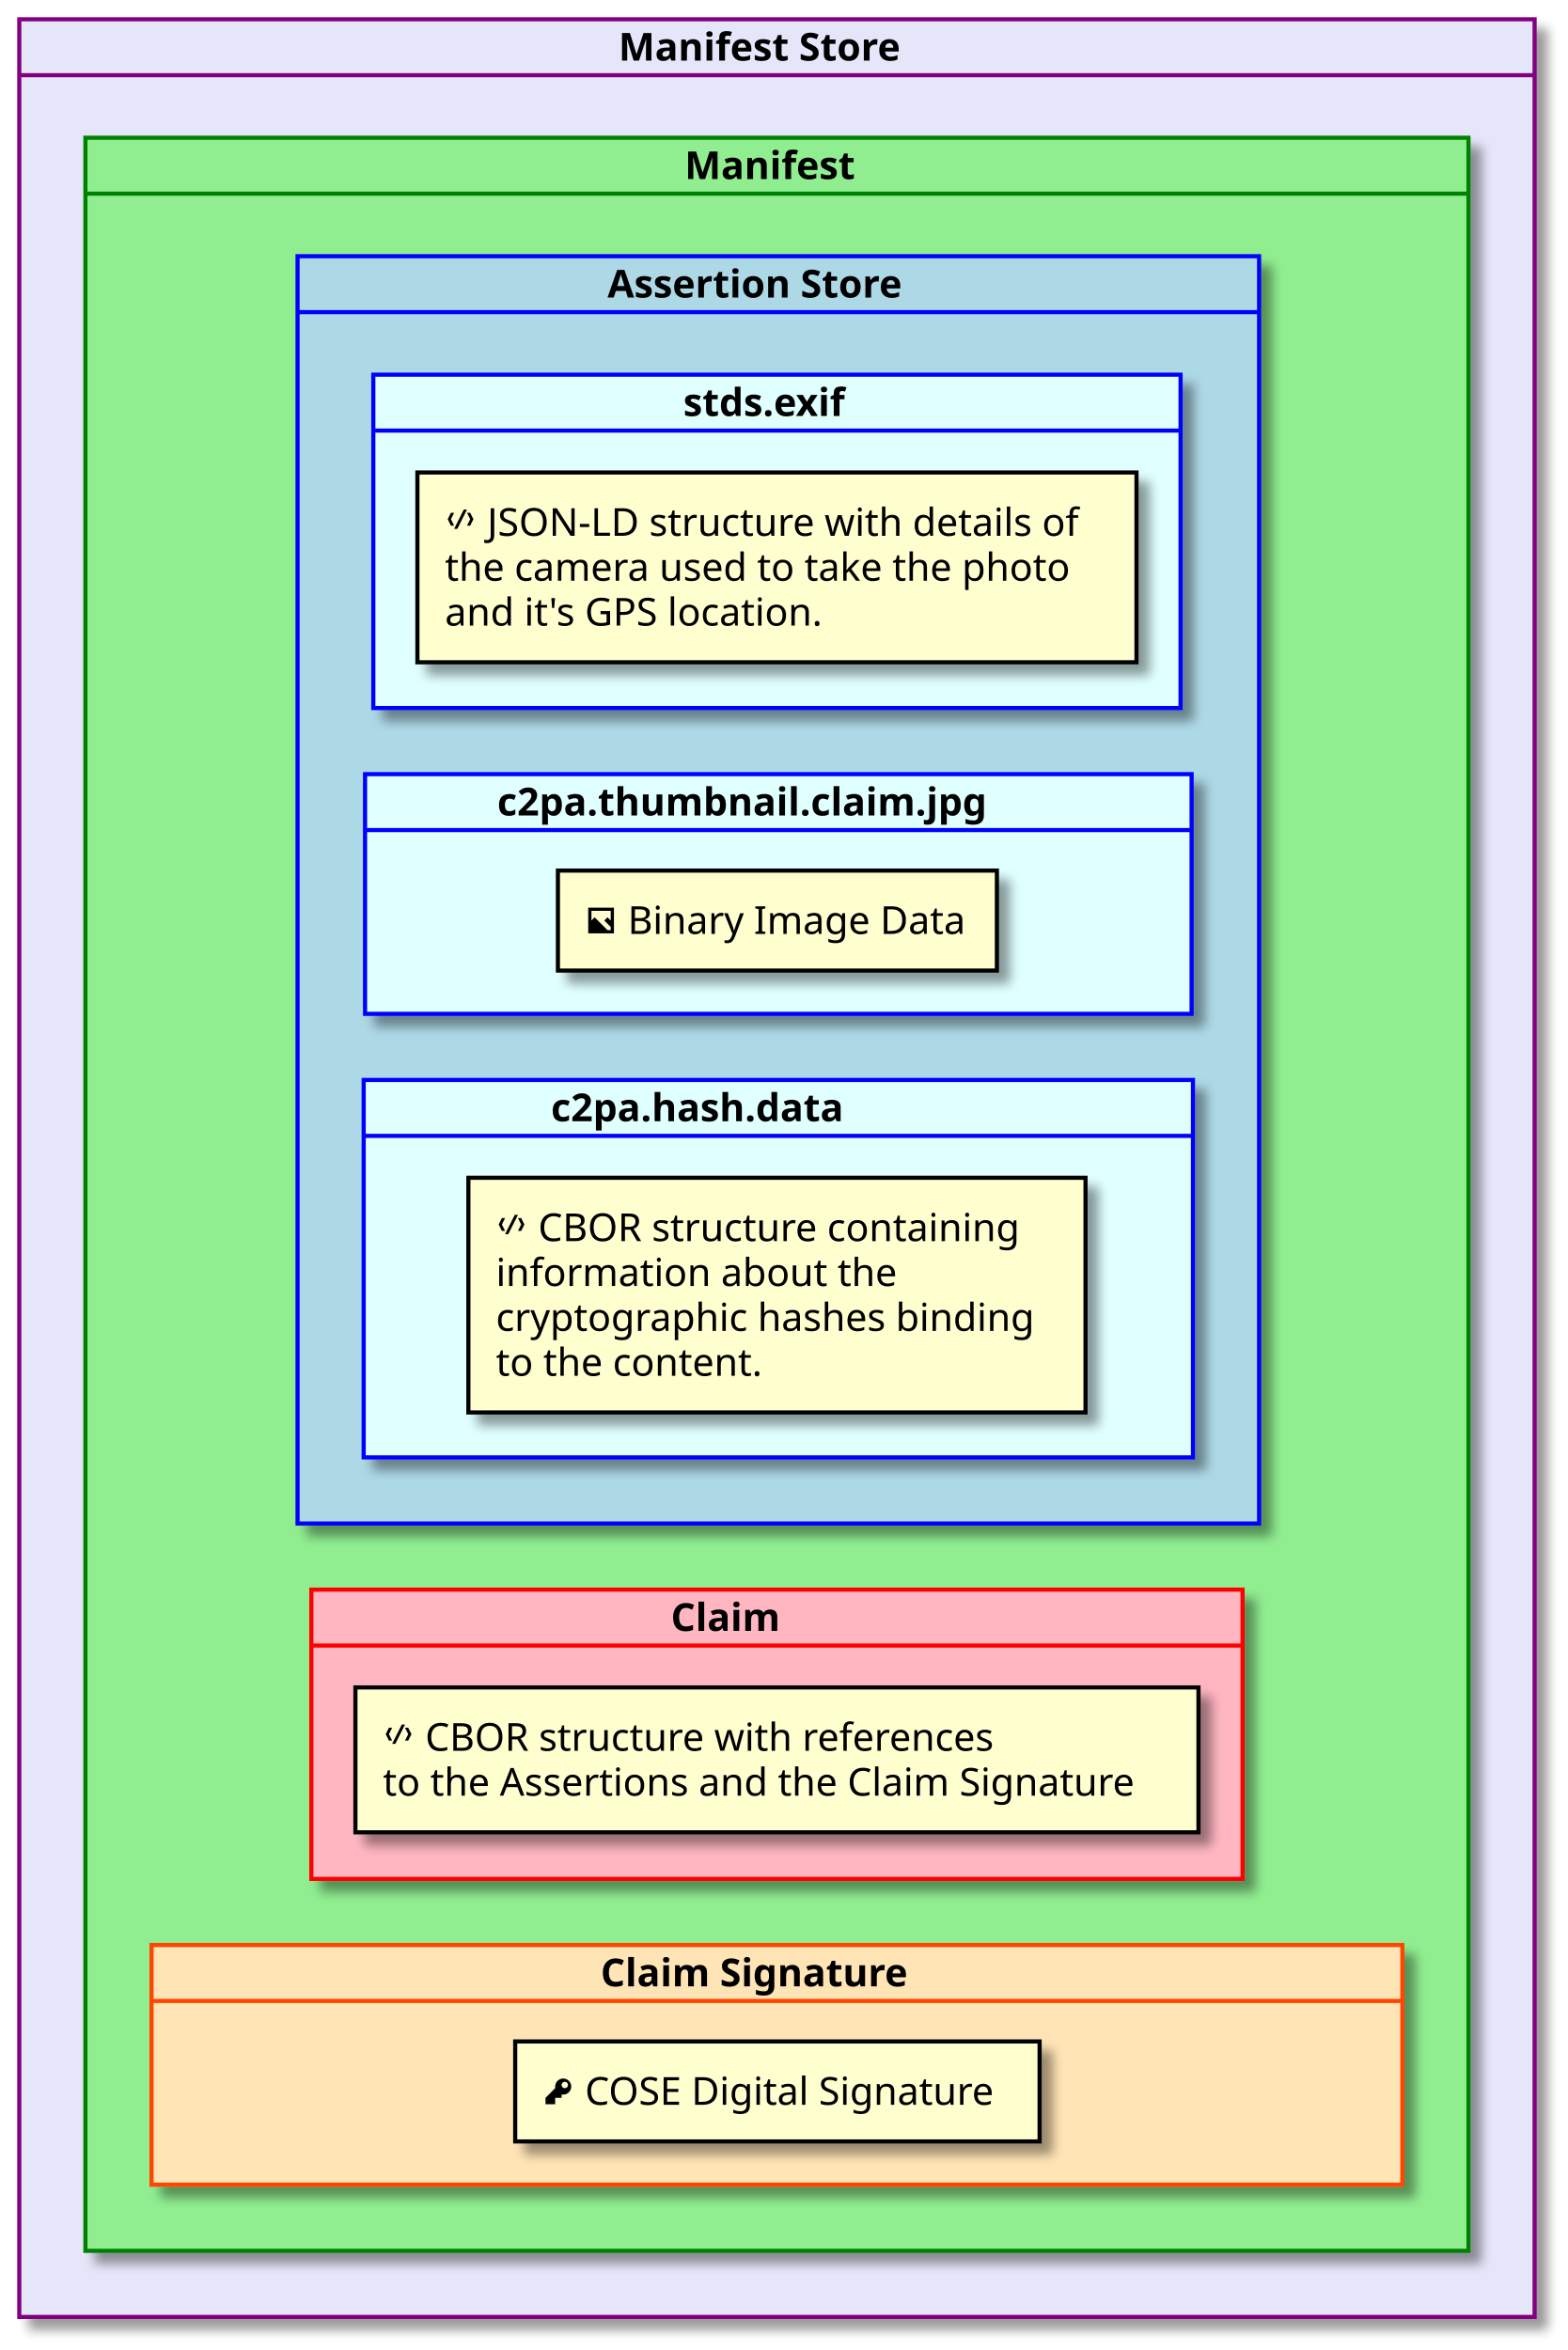
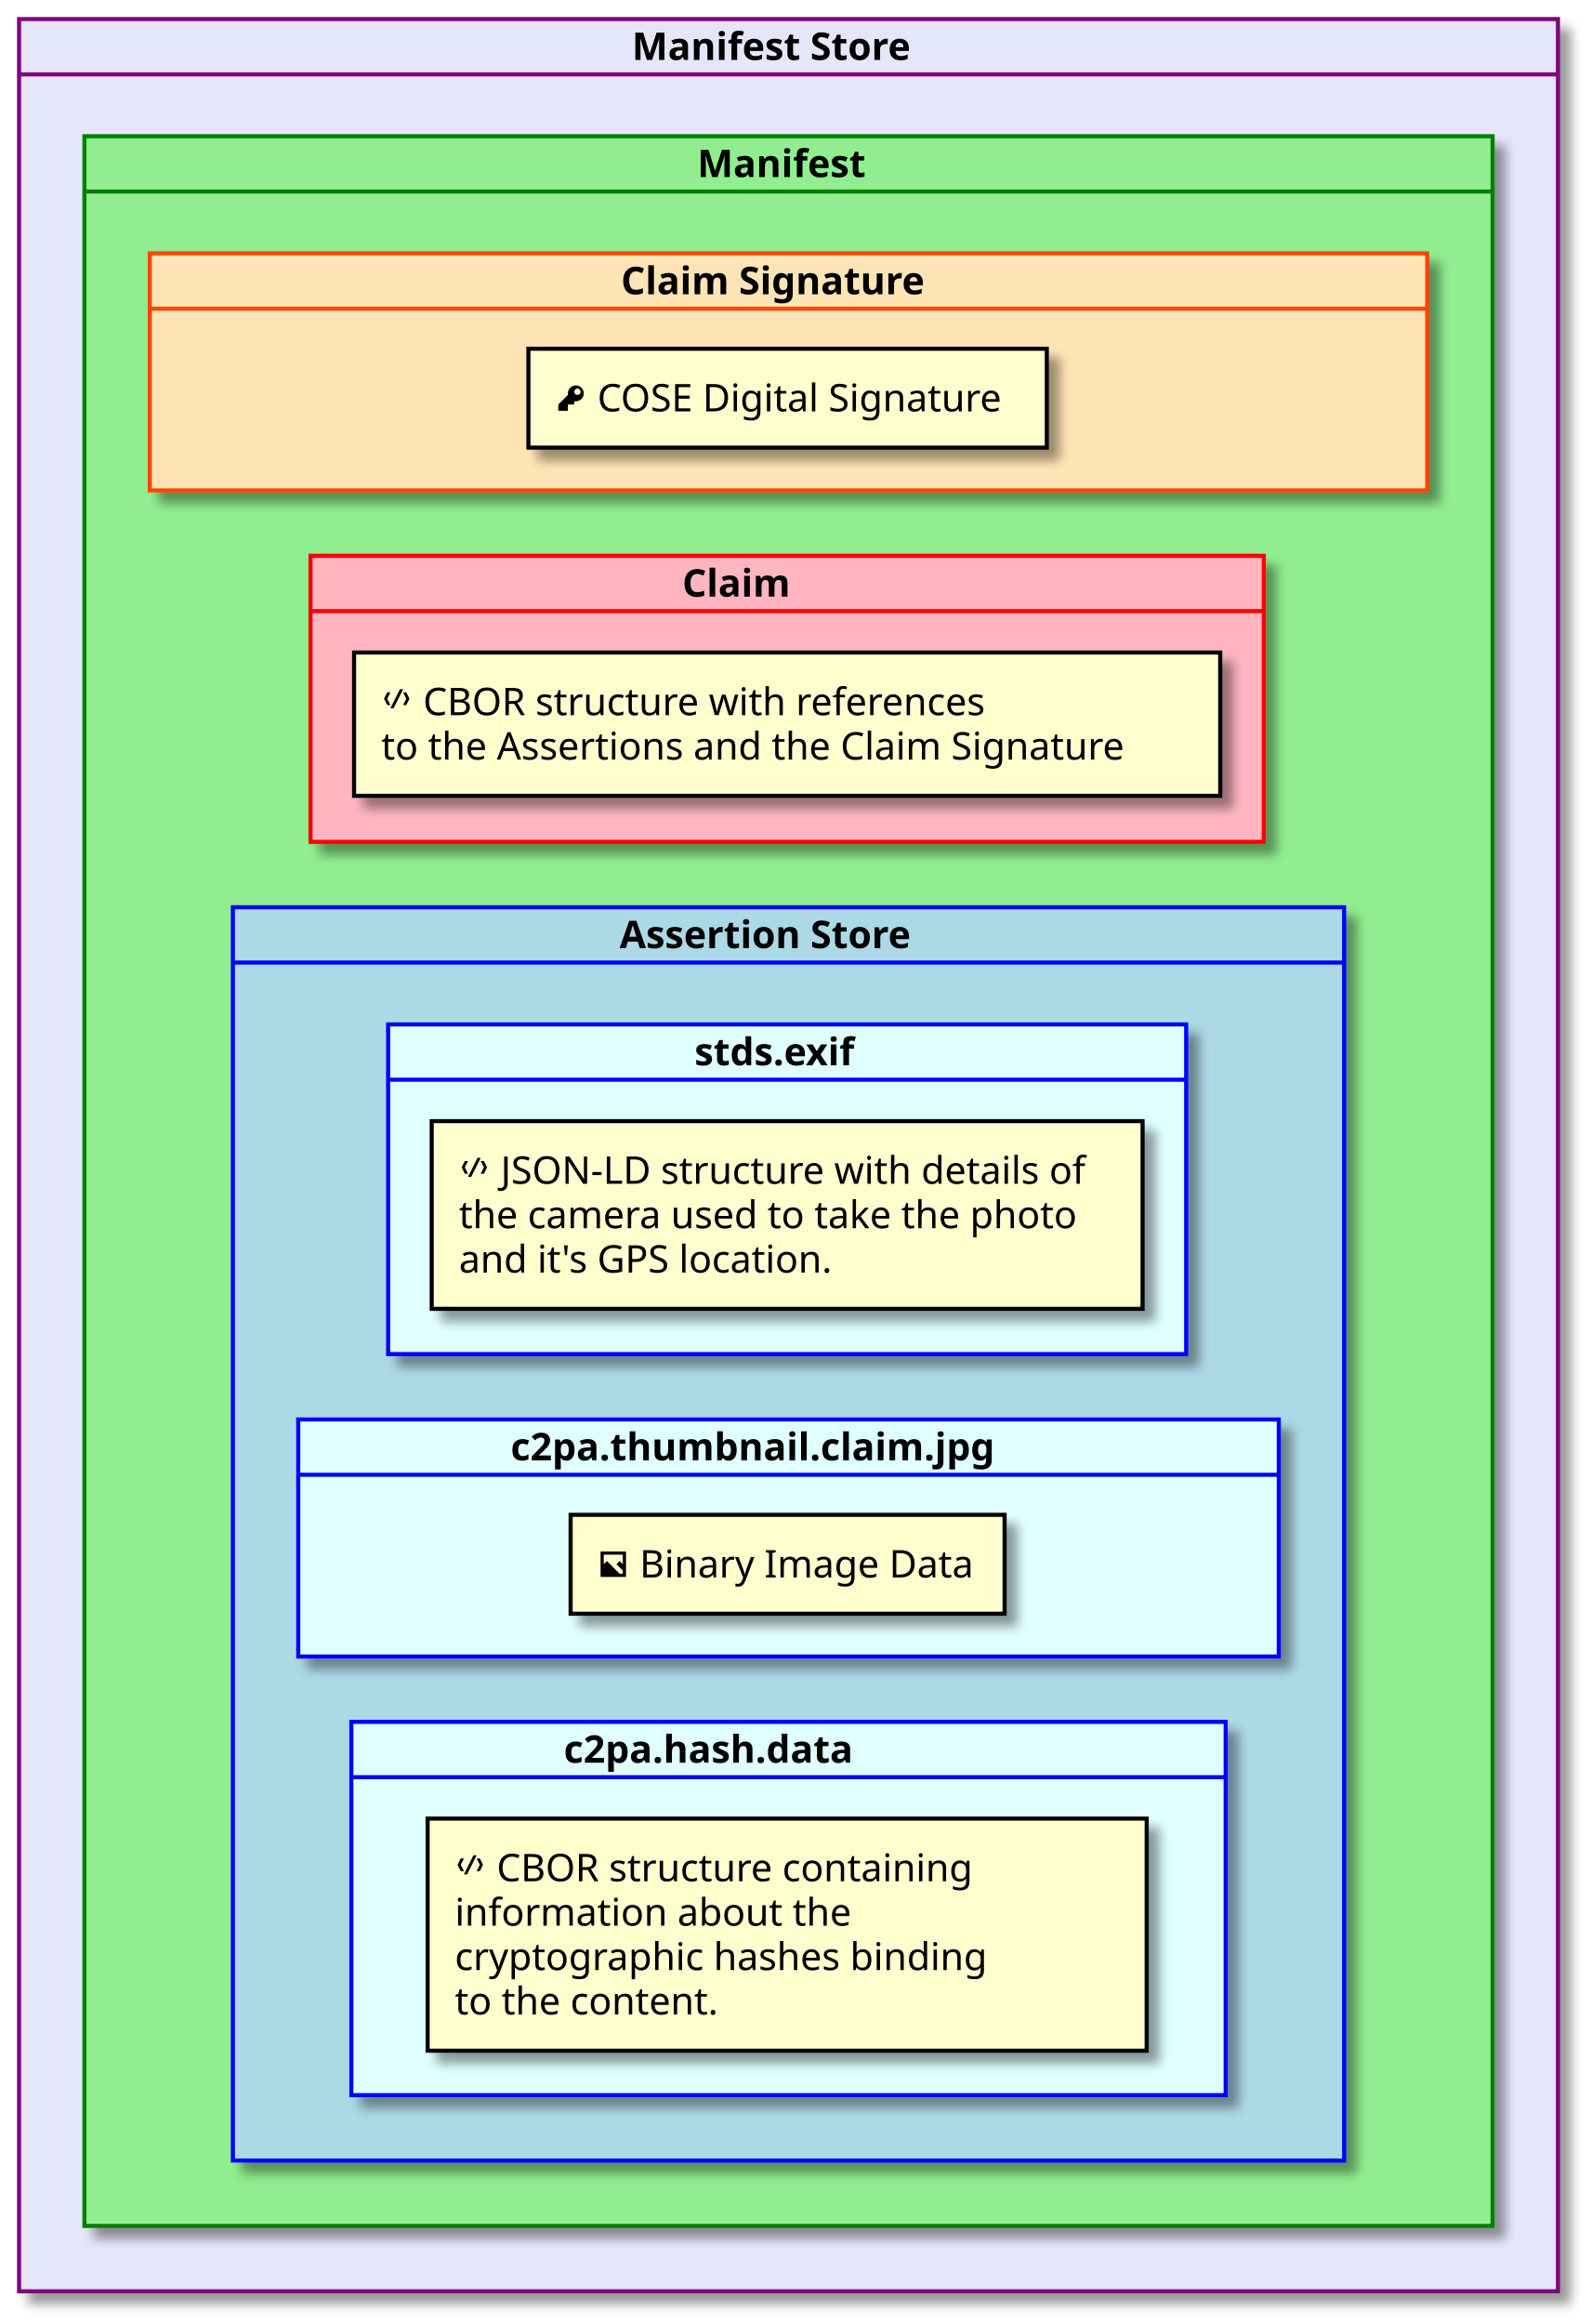
- <svg xmlns="http://www.w3.org/2000/svg" contentScriptType="application/ecmascript" contentStyleType="text/css" height="853px" preserveAspectRatio="none" style="width:569px;height:853px;background:#FFFFFF;" version="1.1" viewBox="0 0 569 853" width="569px" zoomAndPan="magnify">
+ <svg xmlns="http://www.w3.org/2000/svg" contentScriptType="application/ecmascript" contentStyleType="text/css" height="853px" preserveAspectRatio="none" style="width:584px;height:853px;background:#FFFFFF;" version="1.1" viewBox="0 0 584 853" width="584px" zoomAndPan="magnify">
  <defs>
-     <filter height="300%" id="fg4eiyo2m2bc0" width="300%" x="-1" y="-1">
+     <filter height="300%" id="f1xp7kinnefikw" width="300%" x="-1" y="-1">
      <feGaussianBlur result="blurOut" stdDeviation="2.0" />
      <feColorMatrix in="blurOut" result="blurOut2" type="matrix" values="0 0 0 0 0 0 0 0 0 0 0 0 0 0 0 0 0 0 .4 0" />
      <feOffset dx="4.0" dy="4.0" in="blurOut2" result="blurOut3" />
      <feBlend in="SourceGraphic" in2="blurOut3" mode="normal" />
    </filter>
  </defs>
  <g>
-     <rect fill="#E6E6FA" filter="url(#fg4eiyo2m2bc0)" height="834" style="stroke:#800080;stroke-width:1.5;" width="550" x="7" y="7" />
-     <line style="stroke:#800080;stroke-width:1.5;" x1="7" x2="557" y1="27.297" y2="27.297" />
-     <text fill="#000000" font-family="Source Sans Pro" font-size="14" font-weight="bold" lengthAdjust="spacing" textLength="115" x="224.5" y="21.995">Manifest Store</text>
-     <rect fill="#90EE90" filter="url(#fg4eiyo2m2bc0)" height="767" style="stroke:#008000;stroke-width:1.5;" width="502" x="31" y="50" />
-     <line style="stroke:#008000;stroke-width:1.5;" x1="31" x2="533" y1="70.297" y2="70.297" />
-     <text fill="#000000" font-family="Source Sans Pro" font-size="14" font-weight="bold" lengthAdjust="spacing" textLength="67" x="248.5" y="64.995">Manifest</text>
-     <rect fill="#ADD8E6" filter="url(#fg4eiyo2m2bc0)" height="460" style="stroke:#0000FF;stroke-width:1.5;" width="349" x="108" y="93" />
-     <line style="stroke:#0000FF;stroke-width:1.5;" x1="108" x2="457" y1="113.297" y2="113.297" />
-     <text fill="#000000" font-family="Source Sans Pro" font-size="14" font-weight="bold" lengthAdjust="spacing" textLength="124" x="220.5" y="107.995">Assertion Store</text>
-     <rect fill="#E0FFFF" filter="url(#fg4eiyo2m2bc0)" height="121" style="stroke:#0000FF;stroke-width:1.5;" width="293" x="135.5" y="136" />
-     <line style="stroke:#0000FF;stroke-width:1.5;" x1="135.5" x2="428.5" y1="156.297" y2="156.297" />
-     <text fill="#000000" font-family="Source Sans Pro" font-size="14" font-weight="bold" lengthAdjust="spacing" textLength="68" x="248" y="150.995">stds.exif</text>
-     <rect fill="#E0FFFF" filter="url(#fg4eiyo2m2bc0)" height="87" style="stroke:#0000FF;stroke-width:1.5;" width="300" x="132.5" y="281" />
-     <line style="stroke:#0000FF;stroke-width:1.5;" x1="132.5" x2="432.5" y1="301.297" y2="301.297" />
-     <text fill="#000000" font-family="Source Sans Pro" font-size="14" font-weight="bold" lengthAdjust="spacing" textLength="194" x="180.5" y="295.995">c2pa.thumbnail.claim.jpg</text>
-     <rect fill="#E0FFFF" filter="url(#fg4eiyo2m2bc0)" height="137" style="stroke:#0000FF;stroke-width:1.5;" width="301" x="132" y="392" />
-     <line style="stroke:#0000FF;stroke-width:1.5;" x1="132" x2="433" y1="412.297" y2="412.297" />
-     <text fill="#000000" font-family="Source Sans Pro" font-size="14" font-weight="bold" lengthAdjust="spacing" textLength="120" x="200" y="406.995">c2pa.hash.data</text>
-     <rect fill="#FFB6C1" filter="url(#fg4eiyo2m2bc0)" height="105" style="stroke:#FF0000;stroke-width:1.5;" width="338" x="113" y="577" />
-     <line style="stroke:#FF0000;stroke-width:1.5;" x1="113" x2="451" y1="597.297" y2="597.297" />
-     <text fill="#000000" font-family="Source Sans Pro" font-size="14" font-weight="bold" lengthAdjust="spacing" textLength="42" x="243.5" y="591.995">Claim</text>
-     <rect fill="#FFE4B5" filter="url(#fg4eiyo2m2bc0)" height="87" style="stroke:#FF4500;stroke-width:1.5;" width="454" x="55" y="706" />
-     <line style="stroke:#FF4500;stroke-width:1.5;" x1="55" x2="509" y1="726.297" y2="726.297" />
-     <text fill="#000000" font-family="Source Sans Pro" font-size="14" font-weight="bold" lengthAdjust="spacing" textLength="123" x="218" y="720.995">Claim Signature</text>
-     <rect fill="#FEFECE" filter="url(#fg4eiyo2m2bc0)" height="68.891" style="stroke:#000000;stroke-width:1.5;" width="261" x="151.5" y="171.5" />
-     <path d="M168.333,184.964 L164.833,191.964 L166,191.964 L169.5,184.964 L168.333,184.964 M163.667,186.13 L162.5,188.464 L163.667,190.797 L164.833,190.797 L163.667,188.464 L164.833,186.13 L163.667,186.13 M169.5,186.13 L170.667,188.464 L169.5,190.797 L170.667,190.797 L171.833,188.464 L170.667,186.13 L169.5,186.13 " fill="#000000" style="stroke:;stroke-width:0.0;stroke-dasharray:;" />
-     <text fill="#000000" font-family="Source Sans Pro" font-size="14" lengthAdjust="spacing" textLength="221" x="176.833" y="194.495">JSON-LD structure with details of</text>
-     <text fill="#000000" font-family="Source Sans Pro" font-size="14" lengthAdjust="spacing" textLength="241" x="161.5" y="210.792">the camera used to take the photo</text>
-     <text fill="#000000" font-family="Source Sans Pro" font-size="14" lengthAdjust="spacing" textLength="144" x="161.5" y="227.089">and it's GPS location.</text>
-     <rect fill="#FEFECE" filter="url(#fg4eiyo2m2bc0)" height="36.297" style="stroke:#000000;stroke-width:1.5;" width="159.333" x="202.5" y="316" />
-     <path d="M213.5,329.464 L213.5,338.797 L222.833,338.797 L222.833,329.464 L213.5,329.464 M214.667,330.63 L221.667,330.63 L221.667,334.13 L220.5,332.964 L219.333,334.13 L221.667,336.464 L221.667,337.63 L220.5,337.63 L215.833,332.964 L214.667,334.13 L214.667,330.63 " fill="#000000" style="stroke:;stroke-width:0.0;stroke-dasharray:;" />
-     <text fill="#000000" font-family="Source Sans Pro" font-size="14" lengthAdjust="spacing" textLength="124" x="227.833" y="338.995">Binary Image Data</text>
-     <rect fill="#FEFECE" filter="url(#fg4eiyo2m2bc0)" height="85.188" style="stroke:#000000;stroke-width:1.5;" width="224" x="170" y="427.5" />
-     <path d="M186.833,440.964 L183.333,447.964 L184.5,447.964 L188,440.964 L186.833,440.964 M182.167,442.13 L181,444.464 L182.167,446.797 L183.333,446.797 L182.167,444.464 L183.333,442.13 L182.167,442.13 M188,442.13 L189.167,444.464 L188,446.797 L189.167,446.797 L190.333,444.464 L189.167,442.13 L188,442.13 " fill="#000000" style="stroke:;stroke-width:0.0;stroke-dasharray:;" />
-     <text fill="#000000" font-family="Source Sans Pro" font-size="14" lengthAdjust="spacing" textLength="184" x="195.333" y="450.495">CBOR structure containing</text>
-     <text fill="#000000" font-family="Source Sans Pro" font-size="14" lengthAdjust="spacing" textLength="148" x="180" y="466.792">information about the</text>
-     <text fill="#000000" font-family="Source Sans Pro" font-size="14" lengthAdjust="spacing" textLength="204" x="180" y="483.089">cryptographic hashes binding</text>
-     <text fill="#000000" font-family="Source Sans Pro" font-size="14" lengthAdjust="spacing" textLength="103" x="180" y="499.386">to the content.</text>
-     <rect fill="#FEFECE" filter="url(#fg4eiyo2m2bc0)" height="52.594" style="stroke:#000000;stroke-width:1.5;" width="306" x="129" y="612.5" />
-     <path d="M145.833,625.963 L142.333,632.963 L143.5,632.963 L147,625.963 L145.833,625.963 M141.167,627.13 L140,629.463 L141.167,631.797 L142.333,631.797 L141.167,629.463 L142.333,627.13 L141.167,627.13 M147,627.13 L148.167,629.463 L147,631.797 L148.167,631.797 L149.333,629.463 L148.167,627.13 L147,627.13 " fill="#000000" style="stroke:;stroke-width:0.0;stroke-dasharray:;" />
-     <text fill="#000000" font-family="Source Sans Pro" font-size="14" lengthAdjust="spacing" textLength="219" x="154.333" y="635.495">CBOR structure with references</text>
-     <text fill="#000000" font-family="Source Sans Pro" font-size="14" lengthAdjust="spacing" textLength="286" x="139" y="651.792">to the Assertions and the Claim Signature</text>
-     <rect fill="#FEFECE" filter="url(#fg4eiyo2m2bc0)" height="36.297" style="stroke:#000000;stroke-width:1.5;" width="190.333" x="187" y="741" />
-     <path d="M204.417,754.463 C202.807,754.463 201.5,755.77 201.5,757.38 C201.5,757.567 201.5,757.754 201.535,757.928 L198,761.463 L198,763.797 L201.5,763.797 L201.5,761.463 L203.833,761.463 L203.833,760.297 L203.868,760.262 C204.043,760.297 204.23,760.297 204.417,760.297 C206.027,760.297 207.333,758.99 207.333,757.38 C207.333,755.77 206.027,754.463 204.417,754.463 M205,755.63 C205.642,755.63 206.167,756.155 206.167,756.797 C206.167,757.438 205.642,757.963 205,757.963 C204.358,757.963 203.833,757.438 203.833,756.797 C203.833,756.155 204.358,755.63 205,755.63 " fill="#000000" style="stroke:;stroke-width:0.0;stroke-dasharray:;" />
-     <text fill="#000000" font-family="Source Sans Pro" font-size="14" lengthAdjust="spacing" textLength="155" x="212.333" y="763.995">COSE Digital Signature</text>
+     <rect fill="#E6E6FA" filter="url(#f1xp7kinnefikw)" height="834" style="stroke:#800080;stroke-width:1.5;" width="565" x="7" y="7" />
+     <line style="stroke:#800080;stroke-width:1.5;" x1="7" x2="572" y1="27.297" y2="27.297" />
+     <text fill="#000000" font-family="Source Sans Pro" font-size="14" font-weight="bold" lengthAdjust="spacing" textLength="115" x="232" y="21.995">Manifest Store</text>
+     <rect fill="#90EE90" filter="url(#f1xp7kinnefikw)" height="767" style="stroke:#008000;stroke-width:1.5;" width="517" x="31" y="50" />
+     <line style="stroke:#008000;stroke-width:1.5;" x1="31" x2="548" y1="70.297" y2="70.297" />
+     <text fill="#000000" font-family="Source Sans Pro" font-size="14" font-weight="bold" lengthAdjust="spacing" textLength="67" x="256" y="64.995">Manifest</text>
+     <rect fill="#FFE4B5" filter="url(#f1xp7kinnefikw)" height="87" style="stroke:#FF4500;stroke-width:1.5;" width="469" x="55" y="93" />
+     <line style="stroke:#FF4500;stroke-width:1.5;" x1="55" x2="524" y1="113.297" y2="113.297" />
+     <text fill="#000000" font-family="Source Sans Pro" font-size="14" font-weight="bold" lengthAdjust="spacing" textLength="123" x="228" y="107.995">Claim Signature</text>
+     <rect fill="#FFB6C1" filter="url(#f1xp7kinnefikw)" height="105" style="stroke:#FF0000;stroke-width:1.5;" width="350" x="114" y="204" />
+     <line style="stroke:#FF0000;stroke-width:1.5;" x1="114" x2="464" y1="224.297" y2="224.297" />
+     <text fill="#000000" font-family="Source Sans Pro" font-size="14" font-weight="bold" lengthAdjust="spacing" textLength="42" x="250.5" y="218.995">Claim</text>
+     <rect fill="#ADD8E6" filter="url(#f1xp7kinnefikw)" height="460" style="stroke:#0000FF;stroke-width:1.5;" width="408" x="85.5" y="333" />
+     <line style="stroke:#0000FF;stroke-width:1.5;" x1="85.5" x2="493.5" y1="353.297" y2="353.297" />
+     <text fill="#000000" font-family="Source Sans Pro" font-size="14" font-weight="bold" lengthAdjust="spacing" textLength="124" x="227.5" y="347.995">Assertion Store</text>
+     <rect fill="#E0FFFF" filter="url(#f1xp7kinnefikw)" height="121" style="stroke:#0000FF;stroke-width:1.5;" width="293" x="142.5" y="376" />
+     <line style="stroke:#0000FF;stroke-width:1.5;" x1="142.5" x2="435.5" y1="396.297" y2="396.297" />
+     <text fill="#000000" font-family="Source Sans Pro" font-size="14" font-weight="bold" lengthAdjust="spacing" textLength="68" x="255" y="390.995">stds.exif</text>
+     <rect fill="#E0FFFF" filter="url(#f1xp7kinnefikw)" height="87" style="stroke:#0000FF;stroke-width:1.5;" width="360" x="109.5" y="521" />
+     <line style="stroke:#0000FF;stroke-width:1.5;" x1="109.5" x2="469.5" y1="541.297" y2="541.297" />
+     <text fill="#000000" font-family="Source Sans Pro" font-size="14" font-weight="bold" lengthAdjust="spacing" textLength="194" x="187.5" y="535.995">c2pa.thumbnail.claim.jpg</text>
+     <rect fill="#E0FFFF" filter="url(#f1xp7kinnefikw)" height="137" style="stroke:#0000FF;stroke-width:1.5;" width="321" x="129" y="632" />
+     <line style="stroke:#0000FF;stroke-width:1.5;" x1="129" x2="450" y1="652.297" y2="652.297" />
+     <text fill="#000000" font-family="Source Sans Pro" font-size="14" font-weight="bold" lengthAdjust="spacing" textLength="120" x="207" y="646.995">c2pa.hash.data</text>
+     <rect fill="#FEFECE" filter="url(#f1xp7kinnefikw)" height="36.297" style="stroke:#000000;stroke-width:1.5;" width="190.333" x="194" y="128" />
+     <path d="M211.417,141.464 C209.807,141.464 208.5,142.77 208.5,144.38 C208.5,144.567 208.5,144.754 208.535,144.929 L205,148.464 L205,150.797 L208.5,150.797 L208.5,148.464 L210.833,148.464 L210.833,147.297 L210.868,147.262 C211.043,147.297 211.23,147.297 211.417,147.297 C213.027,147.297 214.333,145.99 214.333,144.38 C214.333,142.77 213.027,141.464 211.417,141.464 M212,142.63 C212.642,142.63 213.167,143.155 213.167,143.797 C213.167,144.439 212.642,144.964 212,144.964 C211.358,144.964 210.833,144.439 210.833,143.797 C210.833,143.155 211.358,142.63 212,142.63 " fill="#000000" style="stroke:;stroke-width:0.0;stroke-dasharray:;" />
+     <text fill="#000000" font-family="Source Sans Pro" font-size="14" lengthAdjust="spacing" textLength="155" x="219.333" y="150.995">COSE Digital Signature</text>
+     <rect fill="#FEFECE" filter="url(#f1xp7kinnefikw)" height="52.594" style="stroke:#000000;stroke-width:1.5;" width="318" x="130" y="239.5" />
+     <path d="M146.833,252.964 L143.333,259.964 L144.5,259.964 L148,252.964 L146.833,252.964 M142.167,254.13 L141,256.464 L142.167,258.797 L143.333,258.797 L142.167,256.464 L143.333,254.13 L142.167,254.13 M148,254.13 L149.167,256.464 L148,258.797 L149.167,258.797 L150.333,256.464 L149.167,254.13 L148,254.13 " fill="#000000" style="stroke:;stroke-width:0.0;stroke-dasharray:;" />
+     <text fill="#000000" font-family="Source Sans Pro" font-size="14" lengthAdjust="spacing" textLength="219" x="155.333" y="262.495">CBOR structure with references</text>
+     <text fill="#000000" font-family="Source Sans Pro" font-size="14" lengthAdjust="spacing" textLength="286" x="140" y="278.792">to the Assertions and the Claim Signature</text>
+     <rect fill="#FEFECE" filter="url(#f1xp7kinnefikw)" height="68.891" style="stroke:#000000;stroke-width:1.5;" width="261" x="158.5" y="411.5" />
+     <path d="M175.333,424.964 L171.833,431.964 L173,431.964 L176.5,424.964 L175.333,424.964 M170.667,426.13 L169.5,428.464 L170.667,430.797 L171.833,430.797 L170.667,428.464 L171.833,426.13 L170.667,426.13 M176.5,426.13 L177.667,428.464 L176.5,430.797 L177.667,430.797 L178.833,428.464 L177.667,426.13 L176.5,426.13 " fill="#000000" style="stroke:;stroke-width:0.0;stroke-dasharray:;" />
+     <text fill="#000000" font-family="Source Sans Pro" font-size="14" lengthAdjust="spacing" textLength="221" x="183.833" y="434.495">JSON-LD structure with details of</text>
+     <text fill="#000000" font-family="Source Sans Pro" font-size="14" lengthAdjust="spacing" textLength="241" x="168.5" y="450.792">the camera used to take the photo</text>
+     <text fill="#000000" font-family="Source Sans Pro" font-size="14" lengthAdjust="spacing" textLength="144" x="168.5" y="467.089">and it's GPS location.</text>
+     <rect fill="#FEFECE" filter="url(#f1xp7kinnefikw)" height="36.297" style="stroke:#000000;stroke-width:1.5;" width="159.333" x="209.5" y="556" />
+     <path d="M220.5,569.463 L220.5,578.797 L229.833,578.797 L229.833,569.463 L220.5,569.463 M221.667,570.63 L228.667,570.63 L228.667,574.13 L227.5,572.963 L226.333,574.13 L228.667,576.463 L228.667,577.63 L227.5,577.63 L222.833,572.963 L221.667,574.13 L221.667,570.63 " fill="#000000" style="stroke:;stroke-width:0.0;stroke-dasharray:;" />
+     <text fill="#000000" font-family="Source Sans Pro" font-size="14" lengthAdjust="spacing" textLength="124" x="234.833" y="578.995">Binary Image Data</text>
+     <rect fill="#FEFECE" filter="url(#f1xp7kinnefikw)" height="85.188" style="stroke:#000000;stroke-width:1.5;" width="264" x="157" y="667.5" />
+     <path d="M173.833,680.963 L170.333,687.963 L171.5,687.963 L175,680.963 L173.833,680.963 M169.167,682.13 L168,684.463 L169.167,686.797 L170.333,686.797 L169.167,684.463 L170.333,682.13 L169.167,682.13 M175,682.13 L176.167,684.463 L175,686.797 L176.167,686.797 L177.333,684.463 L176.167,682.13 L175,682.13 " fill="#000000" style="stroke:;stroke-width:0.0;stroke-dasharray:;" />
+     <text fill="#000000" font-family="Source Sans Pro" font-size="14" lengthAdjust="spacing" textLength="184" x="182.333" y="690.495">CBOR structure containing</text>
+     <text fill="#000000" font-family="Source Sans Pro" font-size="14" lengthAdjust="spacing" textLength="148" x="167" y="706.792">information about the</text>
+     <text fill="#000000" font-family="Source Sans Pro" font-size="14" lengthAdjust="spacing" textLength="204" x="167" y="723.089">cryptographic hashes binding</text>
+     <text fill="#000000" font-family="Source Sans Pro" font-size="14" lengthAdjust="spacing" textLength="103" x="167" y="739.386">to the content.</text>
  </g>
</svg>
